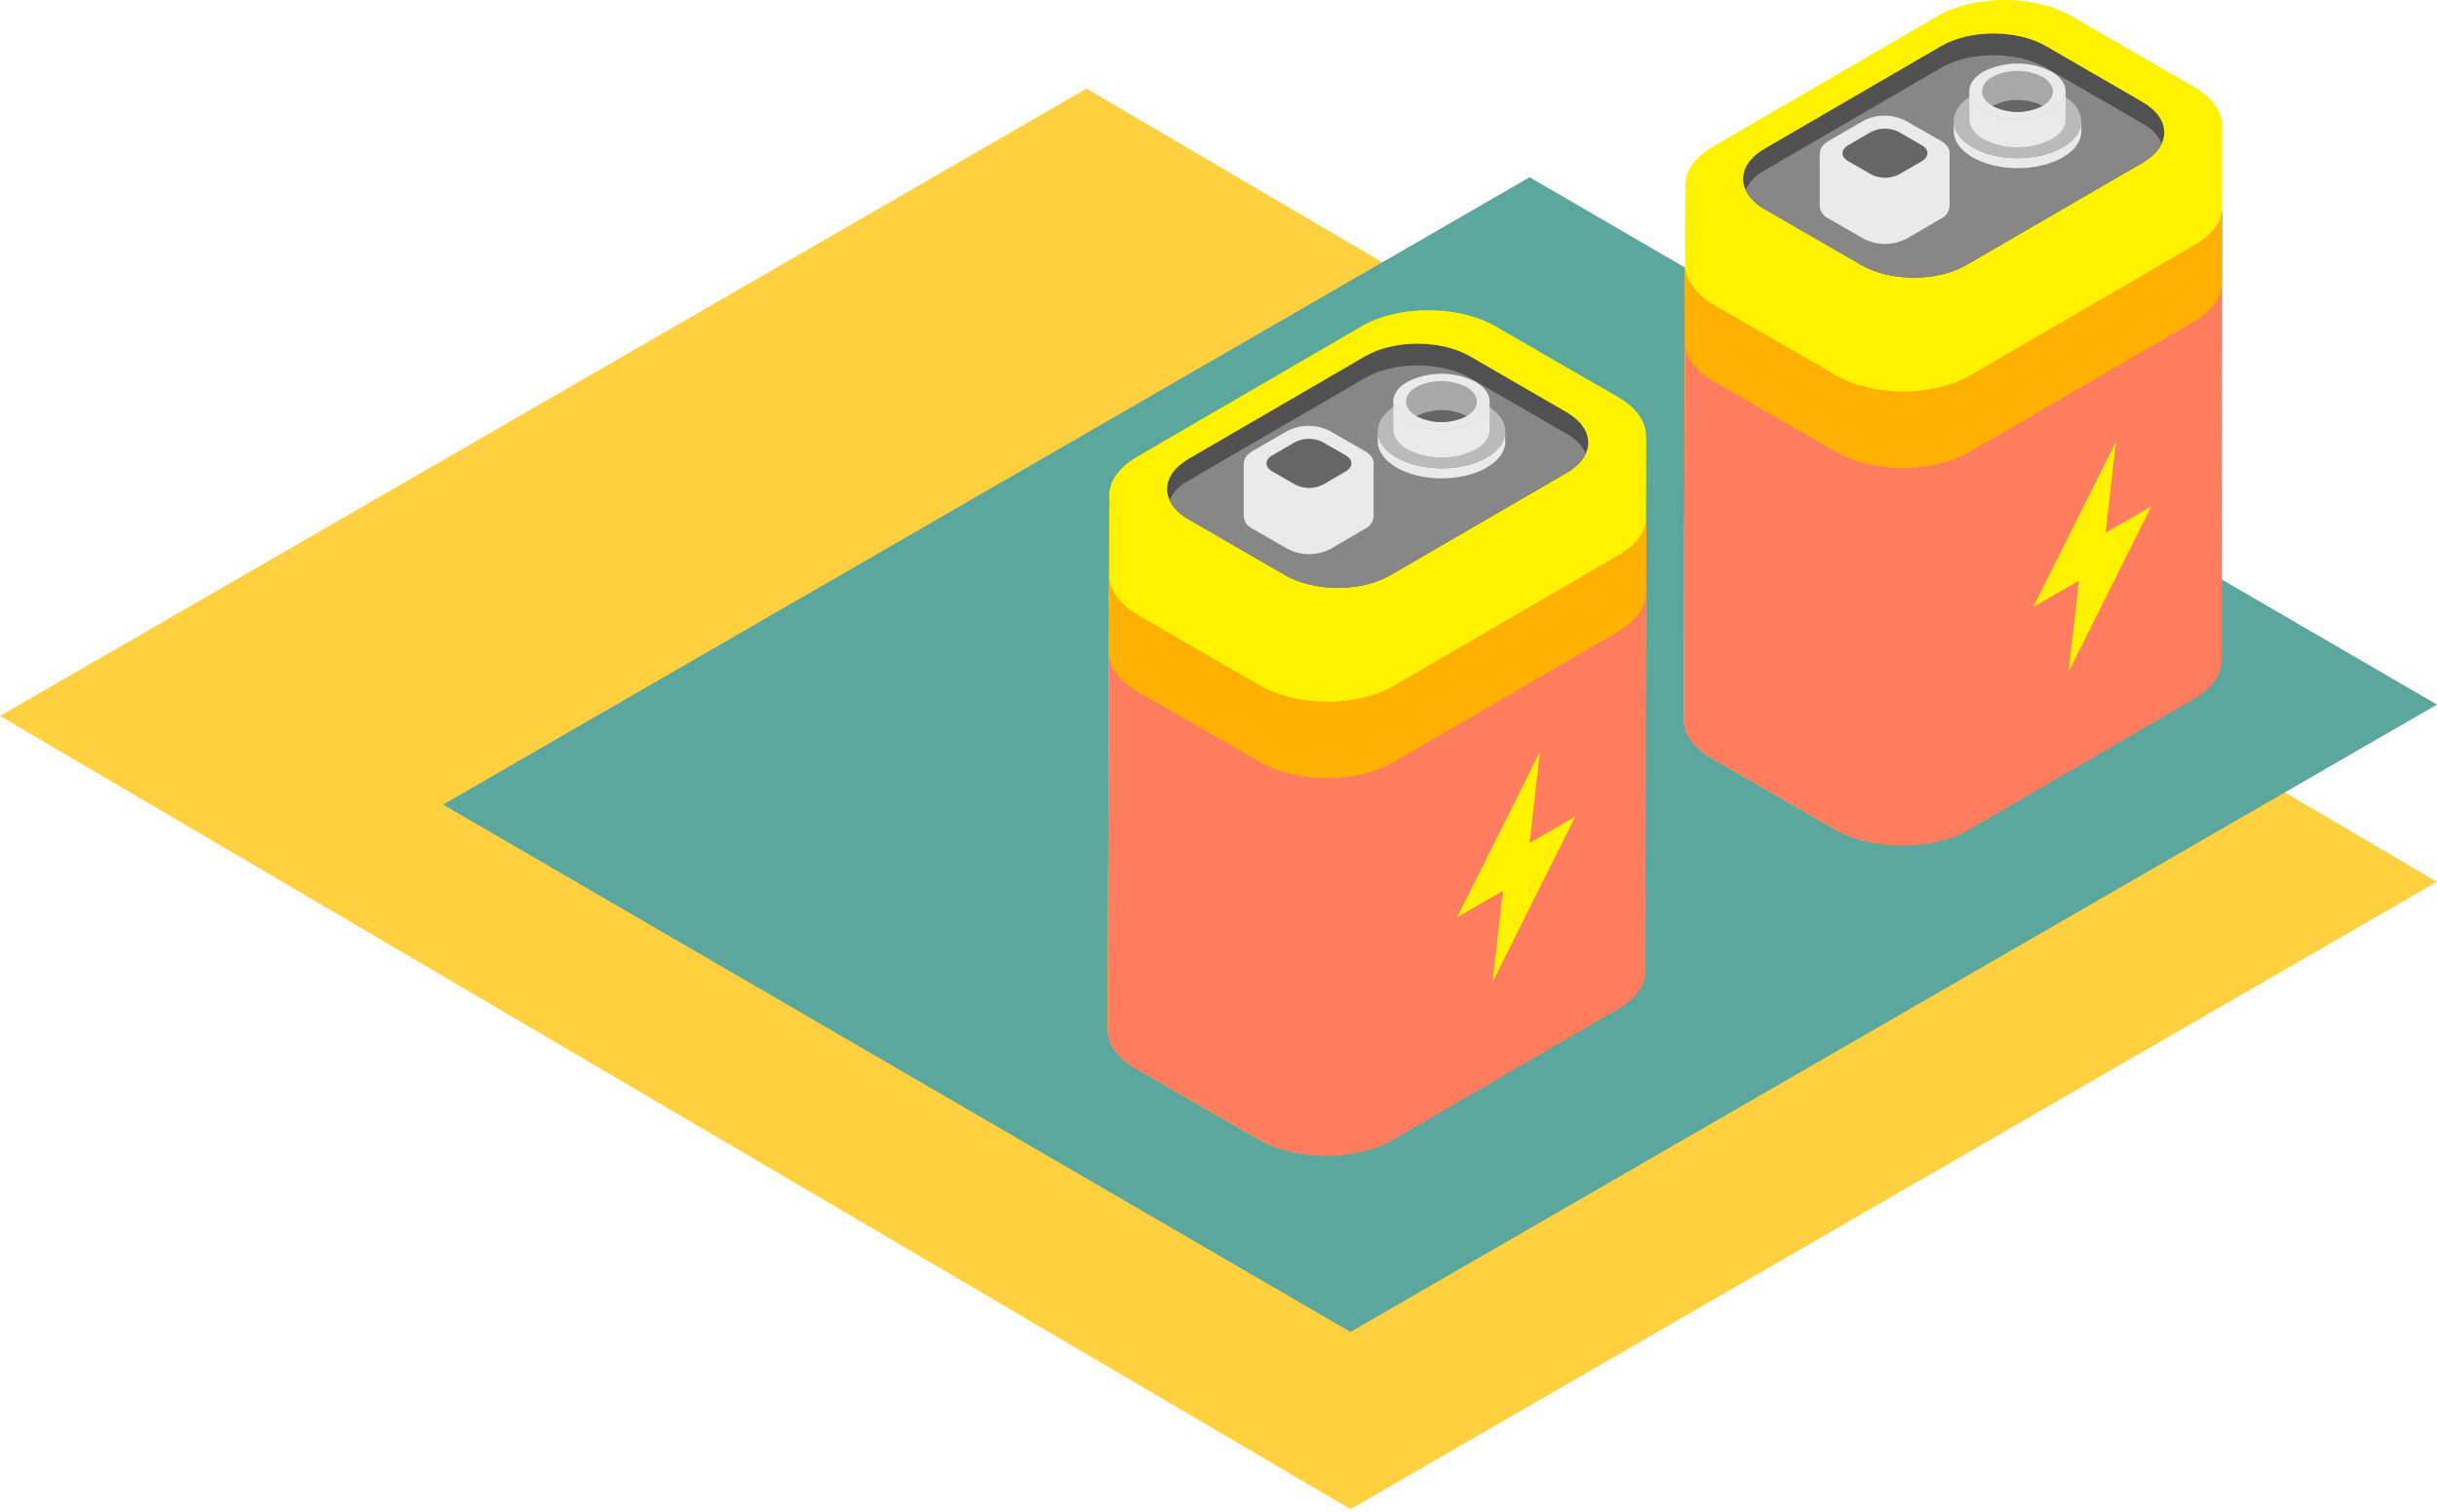
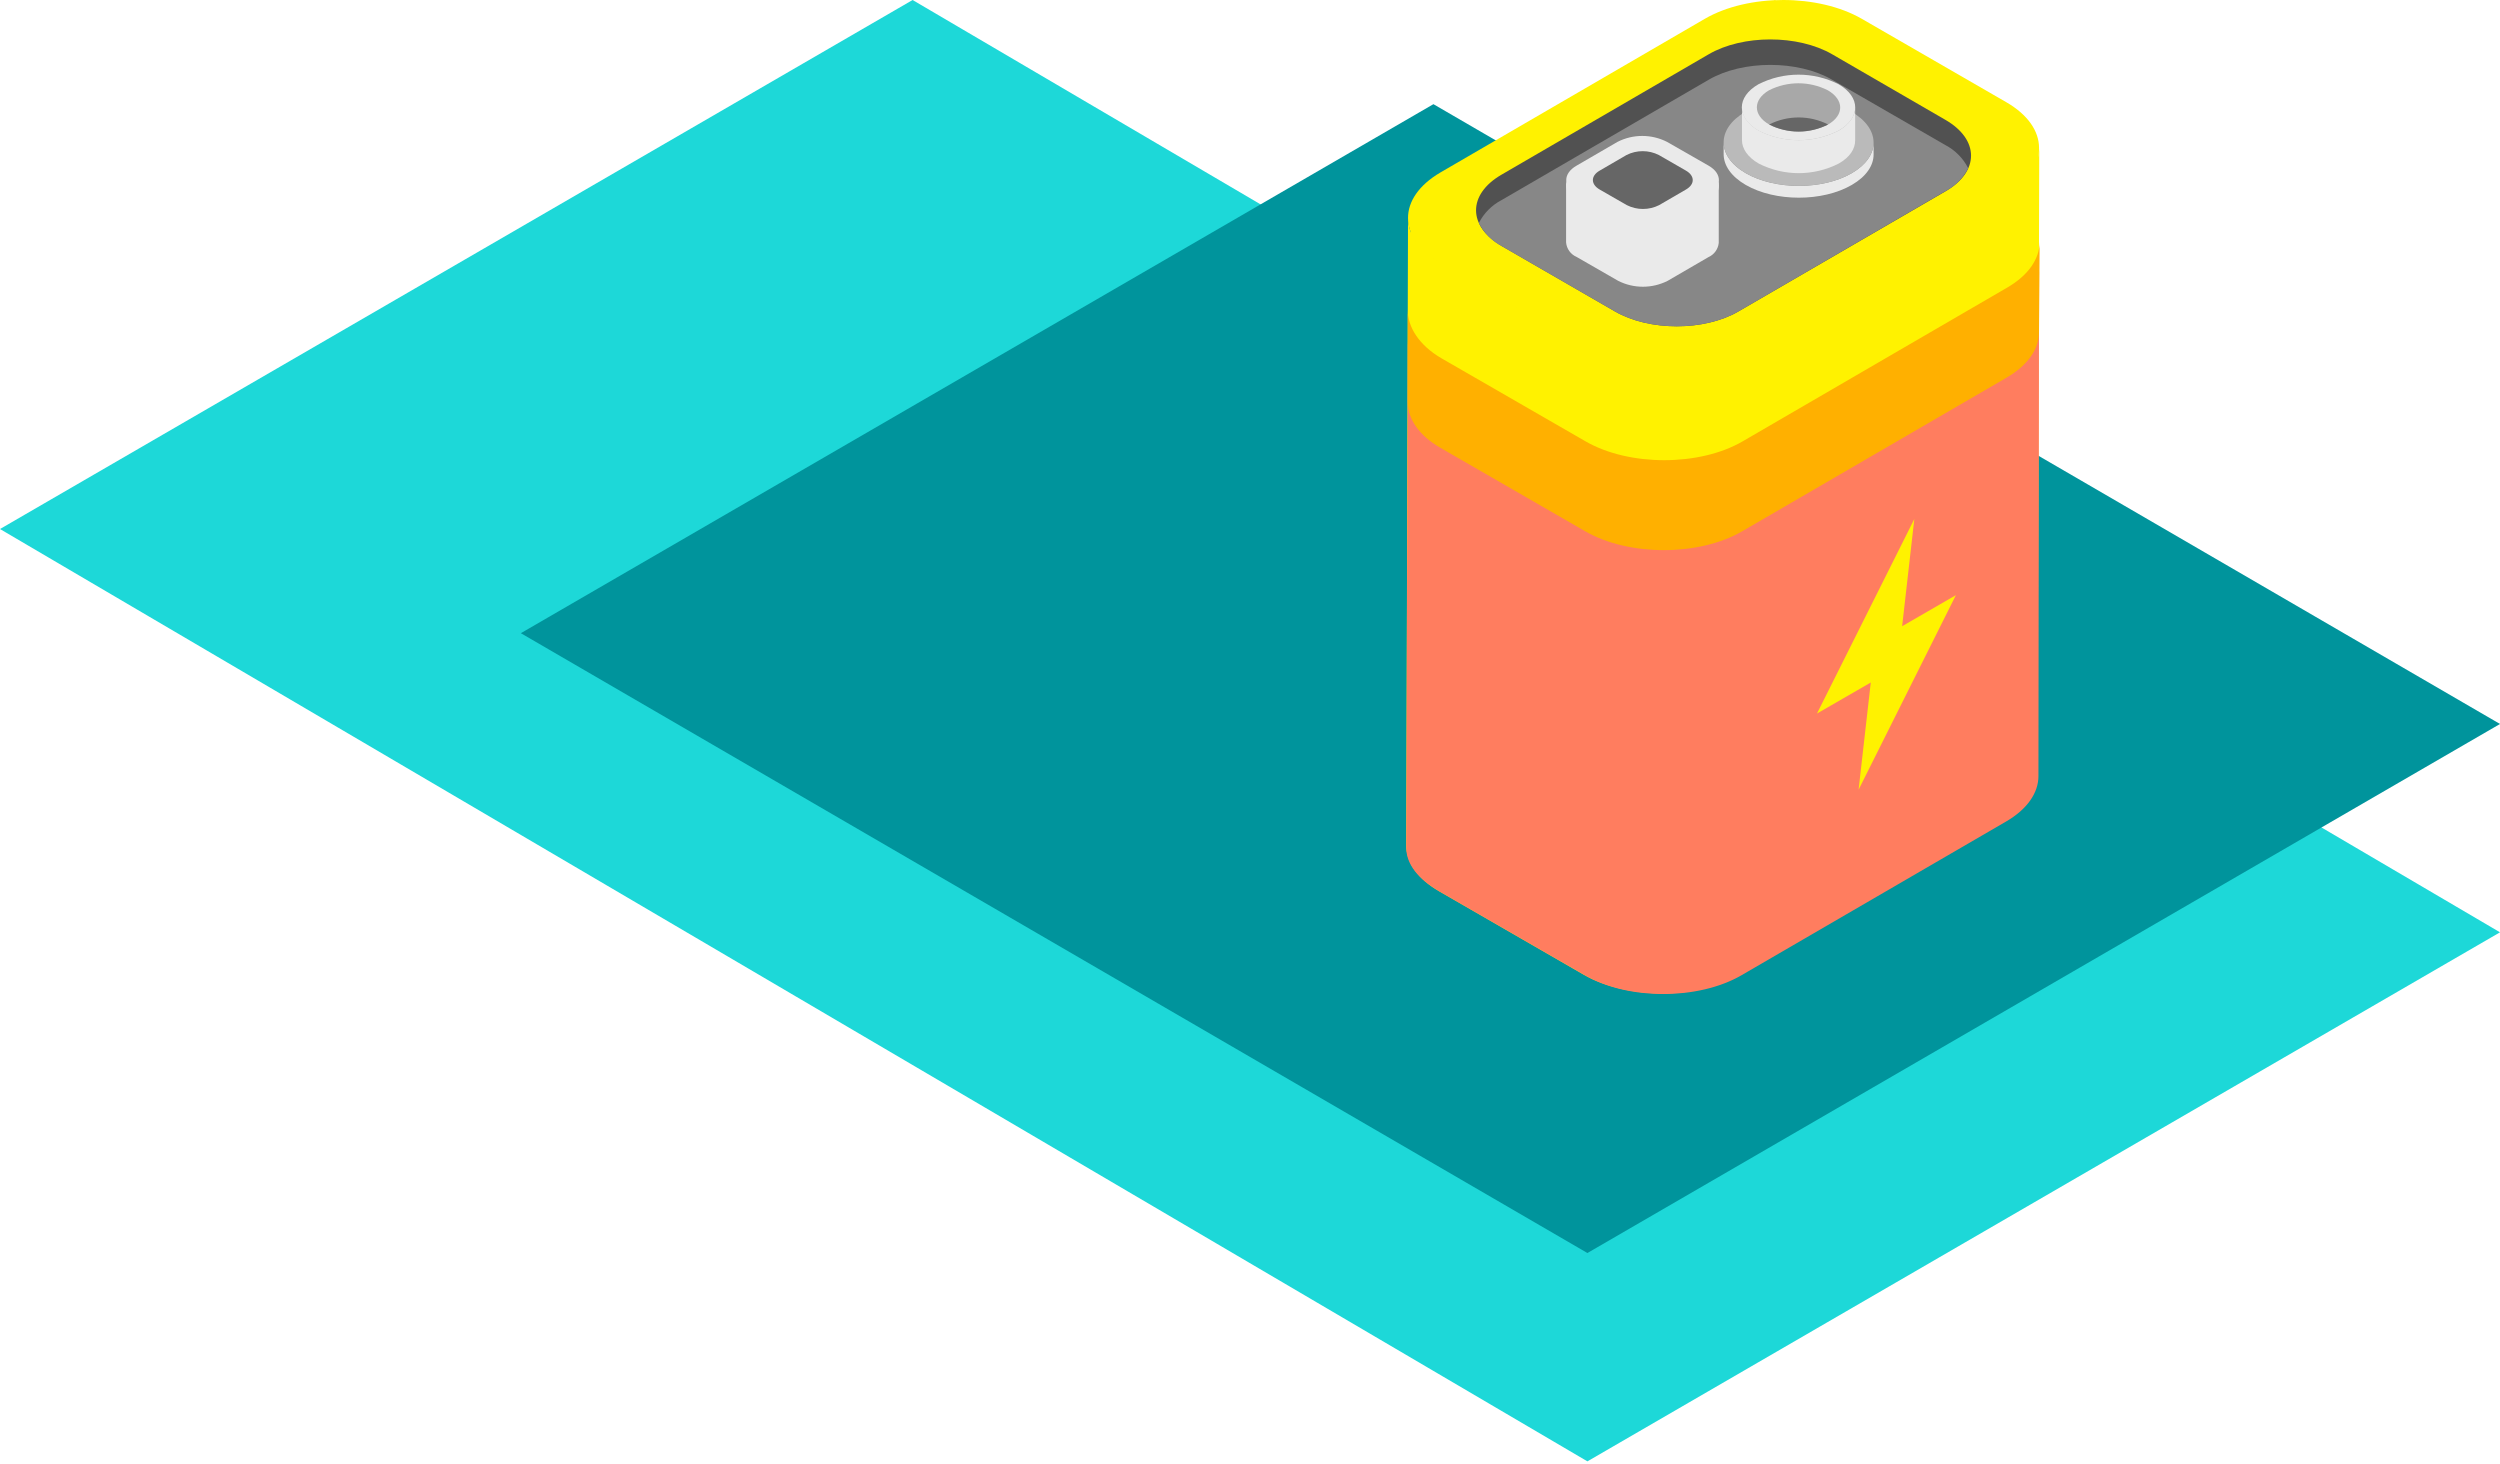
- <svg xmlns="http://www.w3.org/2000/svg" width="550px" height="341px" viewBox="0 0 550 341" version="1.1">
+ <svg xmlns="http://www.w3.org/2000/svg" width="480px" height="281px" viewBox="0 0 480 281" version="1.1">
  <defs />
  <g id="Page-1" stroke="none" stroke-width="1" fill="none" fill-rule="evenodd">
-     <g id="Group-2" fill-rule="nonzero">
-       <polygon id="Shape-Copy" fill="#FFD140" transform="translate(275, 180.2904) scale(1, -1) translate(-275, -180.2904) " points="245.218 340.581 0 199.008 304.782 20 550 161.577" />
-       <polygon id="Shape" fill="#5BA69D" transform="translate(325, 170.2904) scale(1, -1) translate(-325, -170.2904) " points="550 181.577 345.218 300.581 100 159.008 304.782 40" />
-       <g id="Asset-3" transform="translate(380, 0)">
+     <g id="img2" fill-rule="nonzero">
+       <polygon id="Shape-Copy" fill="#1DD8D8" transform="translate(240, 140.2904) scale(-1, 1) rotate(-180) translate(-240, -140.2904) " points="175.218 280.581 0 179.008 304.782 5.68434189e-14 480 101.577" />
+       <polygon id="Shape" fill="#00949C" transform="translate(290, 130.2904) scale(-1, 1) rotate(-180) translate(-290, -130.2904) " points="480 121.577 275.218 240.581 100 139.008 304.782 20" />
+       <g id="Asset-3-Copy" transform="translate(270, 0)">
        <g id="Group">
          <g id="Shape">
            <polygon fill="#FFF200" points="0.85 44.49 70.75 0.04 121.41 28.42 121.11 148.93 48.41 190.72 0.46 164.41" />
-             <g>
-               <path d="M115.2,19.62 C123.57,24.45 123.59,32.28 115.3,37.1 L64.54,66.6 C56.22,71.43 42.74,71.43 34.37,66.6 L6.65,50.6 C-1.72,45.76 -1.77,38 6.55,33.12 L57.31,3.62 C65.6,-1.2 79.11,-1.21 87.48,3.62 L115.2,19.62 Z" fill="#FFF200" />
-               <path d="M103.5,23 C110.07,26.79 110.08,32.93 103.58,36.71 L63.76,59.81 C57.23,63.6 46.66,63.6 40.09,59.81 L18.35,47.26 C11.78,43.47 11.75,37.34 18.27,33.55 L58.09,10.41 C64.59,6.63 75.19,6.62 81.76,10.41 L103.5,23 Z" fill="#515151" />
-               <path d="M115.3,37.1 L64.54,66.6 C56.22,71.43 42.74,71.43 34.37,66.6 L6.65,50.6 C2.44,48.16 0.33,45 0.34,41.8 L0,162.31 C0,165.49 2.09,168.68 6.31,171.11 L34.03,187.11 C42.39,191.94 55.88,191.94 64.19,187.11 L115,157.61 C119.12,155.22 121.19,152.08 121.2,148.93 L121.54,28.42 C121.49,31.56 119.42,34.7 115.3,37.1 Z" fill="#FFF200" />
+             <g id="Group">
+               <path d="M115.2,19.62 C123.57,24.45 123.59,32.28 115.3,37.1 L64.54,66.6 C56.22,71.43 42.74,71.43 34.37,66.6 L6.65,50.6 C-1.72,45.76 -1.77,38 6.55,33.12 L57.31,3.62 C65.6,-1.2 79.11,-1.21 87.48,3.62 L115.2,19.62 Z" id="Shape" fill="#FFF200" />
+               <path d="M103.5,23 C110.07,26.79 110.08,32.93 103.58,36.71 L63.76,59.81 C57.23,63.6 46.66,63.6 40.09,59.81 L18.35,47.26 C11.78,43.47 11.75,37.34 18.27,33.55 L58.09,10.41 C64.59,6.63 75.19,6.62 81.76,10.41 L103.5,23 Z" id="Shape" fill="#515151" />
+               <path d="M115.3,37.1 L64.54,66.6 C56.22,71.43 42.74,71.43 34.37,66.6 L6.65,50.6 C2.44,48.16 0.33,45 0.34,41.8 L0,162.31 C0,165.49 2.09,168.68 6.31,171.11 L34.03,187.11 C42.39,191.94 55.88,191.94 64.19,187.11 L115,157.61 C119.12,155.22 121.19,152.08 121.2,148.93 L121.54,28.42 C121.49,31.56 119.42,34.7 115.3,37.1 Z" id="Shape" fill="#FFF200" />
            </g>
          </g>
          <path d="M115.28,60.8 L64.49,90.32 C56.21,95.13 42.72,95.13 34.37,90.32 L6.61,74.32 C2.39,71.85 0.29,68.66 0.3,65.48 L0,162.74 C0,165.92 2.28,168.81 6.5,171.24 L34.26,187.24 C42.6,192.06 56.09,192.06 64.38,187.24 L115.17,157.73 C119.31,155.32 121.37,152.18 121.38,149.04 L121.5,52.04 C121.49,55.26 119.42,58.4 115.28,60.8 Z" id="Shape" fill="#FF7D5F" />
          <path d="M115.36,55.23 L64.57,84.75 C56.29,89.56 42.79,89.56 34.45,84.75 L6.69,68.75 C2.47,66.28 0.28,62.77 0.29,59.59 L0.29,77.2 C0.29,80.39 2.39,83.58 6.61,86.01 L34.37,102.01 C42.71,106.83 56.2,106.83 64.49,102.01 L115.28,72.5 C119.41,70.09 121.48,66.95 121.49,63.81 L121.61,46.51 C121.57,49.69 119.5,52.83 115.36,55.23 Z" id="Shape" fill="#FFB000" />
          <path d="M107.89,32.29 C106.926,30.388 105.391,28.836 103.5,27.85 L81.75,15.3 C75.19,11.51 64.58,11.52 58.09,15.3 L18.26,38.44 C16.401,39.417 14.891,40.947 13.94,42.82 C14.909,44.722 16.447,46.274 18.34,47.26 L40.09,59.81 C46.65,63.6 57.23,63.6 63.75,59.81 L103.57,36.67 C105.437,35.695 106.951,34.16 107.9,32.28" id="Shape" fill="#878787" />
-           <g transform="translate(60, 14)" id="Shape">
-             <g>
-               <g transform="translate(0, 5)">
+           <g id="Shape" transform="translate(60, 14)">
+             <g id="Group">
+               <g transform="translate(0, 5)" id="Shape">
                <path d="M29.73,8.39 L29.73,10.66 C29.73,12.78 28.33,14.89 25.54,16.51 C19.94,19.77 10.83,19.77 5.19,16.51 C2.35,14.87 0.93,12.72 0.94,10.57 L0.94,8.31 C0.94,10.46 2.35,12.61 5.19,14.25 C10.83,17.5 19.94,17.5 25.54,14.25 C28.33,12.63 29.72,10.51 29.73,8.39 Z" fill="#EAEAEA" />
                <path d="M25.48,2.46 C31.12,5.71 31.15,10.99 25.54,14.25 C19.93,17.51 10.83,17.5 5.19,14.25 C-0.45,11 -0.48,5.71 5.12,2.46 C10.72,-0.79 19.84,-0.8 25.48,2.46 Z" fill="#BABABA" />
              </g>
-               <g transform="translate(4, 0)" fill="#EAEAEA">
+               <g transform="translate(4, 0)" fill="#EAEAEA" id="Shape">
                <path d="M22.19,6.66 L22.19,12.98 C22.19,14.58 21.19,16.18 19.04,17.4 C14.212,19.86 8.498,19.86 3.67,17.4 C1.53,16.16 0.46,14.54 0.46,12.92 L0.46,6.59 C0.46,8.21 1.52,9.84 3.66,11.08 C8.491,13.528 14.199,13.528 19.03,11.08 C21.13,9.85 22.18,8.26 22.19,6.66 Z" />
                <path d="M19,2.17 C23.26,4.63 23.28,8.62 19,11.08 C14.169,13.528 8.461,13.528 3.63,11.08 C-0.62,8.62 -0.65,4.63 3.63,2.17 C8.461,-0.278 14.169,-0.278 19,2.17 Z" />
              </g>
            </g>
-             <g transform="translate(7, 1)">
-               <path d="M2.67,8.9 C6.231,10.707 10.439,10.707 14,8.9 C17.11,7.1 17.09,4.16 13.95,2.34 C10.395,0.54 6.195,0.54 2.64,2.34 C-0.47,4.16 -0.45,7.1 2.67,8.9 Z" fill="#A8A8A8" />
-               <path d="M2.66,8.9 C6.222,10.717 10.438,10.717 14,8.9 C10.441,7.1 6.239,7.1 2.68,8.9" fill="#666666" />
+             <g id="Group" transform="translate(7, 1)">
+               <path d="M2.67,8.9 C6.231,10.707 10.439,10.707 14,8.9 C17.11,7.1 17.09,4.16 13.95,2.34 C10.395,0.54 6.195,0.54 2.64,2.34 C-0.47,4.16 -0.45,7.1 2.67,8.9 Z" id="Shape" fill="#A8A8A8" />
+               <path d="M2.66,8.9 C6.222,10.717 10.438,10.717 14,8.9 C10.441,7.1 6.239,7.1 2.68,8.9" id="Shape" fill="#666666" />
            </g>
          </g>
-           <g transform="translate(30, 26)" id="Shape">
-             <path d="M28.07,6.94 C30.68,8.44 30.69,10.94 28.07,12.44 L20.19,17 C17.206,18.519 13.674,18.519 10.69,17 L2.69,12.4 C0.07,10.89 0.06,8.4 2.69,6.9 L10.56,2.32 C13.548,0.801 17.082,0.801 20.07,2.32 L28.07,6.94 Z" fill="#EAEAEA" />
-             <path d="M28.07,5.82 C30.68,7.33 30.69,9.82 28.07,11.33 L20.19,15.91 C17.204,17.424 13.676,17.424 10.69,15.91 L2.69,11.32 C0.07,9.81 0.06,7.32 2.69,5.81 L10.56,1.24 C13.548,-0.279 17.082,-0.279 20.07,1.24 L28.07,5.82 Z" fill="#EAEAEA" />
-             <path d="M28.07,11.33 L20.19,15.91 C17.204,17.424 13.676,17.424 10.69,15.91 L2.69,11.32 C1.572,10.832 0.806,9.775 0.69,8.56 L0.69,20.56 C0.802,21.777 1.569,22.835 2.69,23.32 L10.69,27.92 C13.677,29.43 17.203,29.43 20.19,27.92 L28,23.38 C29.114,22.892 29.879,21.84 30,20.63 L30,8.58 C29.892,9.775 29.157,10.822 28.07,11.33 Z" fill="#EAEAEA" />
-             <path d="M23.72,6.77 C25.43,7.77 25.44,9.38 23.72,10.38 L18.56,13.38 C16.605,14.371 14.295,14.371 12.34,13.38 L7.12,10.38 C5.41,9.38 5.4,7.77 7.12,6.77 L12.28,3.77 C14.237,2.774 16.553,2.774 18.51,3.77 L23.72,6.77 Z" fill="#666666" />
-           </g>
-         </g>
-         <polygon id="Shape" fill="#FFF200" points="105.53 114.27 86.85 151.62 89.19 131.04 78.86 137 97.55 99.65 95.21 120.23" />
-       </g>
-       <g id="Asset-3-Copy" transform="translate(250, 70)">
-         <g id="Group">
-           <g id="Shape">
-             <polygon fill="#FFF200" points="0.85 44.49 70.75 0.04 121.41 28.42 121.11 148.93 48.41 190.72 0.46 164.41" />
-             <g>
-               <path d="M115.2,19.62 C123.57,24.45 123.59,32.28 115.3,37.1 L64.54,66.6 C56.22,71.43 42.74,71.43 34.37,66.6 L6.65,50.6 C-1.72,45.76 -1.77,38 6.55,33.12 L57.31,3.62 C65.6,-1.2 79.11,-1.21 87.48,3.62 L115.2,19.62 Z" fill="#FFF200" />
-               <path d="M103.5,23 C110.07,26.79 110.08,32.93 103.58,36.71 L63.76,59.81 C57.23,63.6 46.66,63.6 40.09,59.81 L18.35,47.26 C11.78,43.47 11.75,37.34 18.27,33.55 L58.09,10.41 C64.59,6.63 75.19,6.62 81.76,10.41 L103.5,23 Z" fill="#515151" />
-               <path d="M115.3,37.1 L64.54,66.6 C56.22,71.43 42.74,71.43 34.37,66.6 L6.65,50.6 C2.44,48.16 0.33,45 0.34,41.8 L0,162.31 C0,165.49 2.09,168.68 6.31,171.11 L34.03,187.11 C42.39,191.94 55.88,191.94 64.19,187.11 L115,157.61 C119.12,155.22 121.19,152.08 121.2,148.93 L121.54,28.42 C121.49,31.56 119.42,34.7 115.3,37.1 Z" fill="#FFF200" />
-             </g>
-           </g>
-           <path d="M115.28,60.8 L64.49,90.32 C56.21,95.13 42.72,95.13 34.37,90.32 L6.61,74.32 C2.39,71.85 0.29,68.66 0.3,65.48 L0,162.74 C0,165.92 2.28,168.81 6.5,171.24 L34.26,187.24 C42.6,192.06 56.09,192.06 64.38,187.24 L115.17,157.73 C119.31,155.32 121.37,152.18 121.38,149.04 L121.5,52.04 C121.49,55.26 119.42,58.4 115.28,60.8 Z" id="Shape" fill="#FF7D5F" />
-           <path d="M115.36,55.23 L64.57,84.75 C56.29,89.56 42.79,89.56 34.45,84.75 L6.69,68.75 C2.47,66.28 0.28,62.77 0.29,59.59 L0.29,77.2 C0.29,80.39 2.39,83.58 6.61,86.01 L34.37,102.01 C42.71,106.83 56.2,106.83 64.49,102.01 L115.28,72.5 C119.41,70.09 121.48,66.95 121.49,63.81 L121.61,46.51 C121.57,49.69 119.5,52.83 115.36,55.23 Z" id="Shape" fill="#FFB000" />
-           <path d="M107.89,32.29 C106.926,30.388 105.391,28.836 103.5,27.85 L81.75,15.3 C75.19,11.51 64.58,11.52 58.09,15.3 L18.26,38.44 C16.401,39.417 14.891,40.947 13.94,42.82 C14.909,44.722 16.447,46.274 18.34,47.26 L40.09,59.81 C46.65,63.6 57.23,63.6 63.75,59.81 L103.57,36.67 C105.437,35.695 106.951,34.16 107.9,32.28" id="Shape" fill="#878787" />
-           <g transform="translate(60, 14)" id="Shape">
-             <g>
-               <g transform="translate(0, 5)">
-                 <path d="M29.73,8.39 L29.73,10.66 C29.73,12.78 28.33,14.89 25.54,16.51 C19.94,19.77 10.83,19.77 5.19,16.51 C2.35,14.87 0.93,12.72 0.94,10.57 L0.94,8.31 C0.94,10.46 2.35,12.61 5.19,14.25 C10.83,17.5 19.94,17.5 25.54,14.25 C28.33,12.63 29.72,10.51 29.73,8.39 Z" fill="#EAEAEA" />
-                 <path d="M25.48,2.46 C31.12,5.71 31.15,10.99 25.54,14.25 C19.93,17.51 10.83,17.5 5.19,14.25 C-0.45,11 -0.48,5.71 5.12,2.46 C10.72,-0.79 19.84,-0.8 25.48,2.46 Z" fill="#BABABA" />
-               </g>
-               <g transform="translate(4, 0)" fill="#EAEAEA">
-                 <path d="M22.19,6.66 L22.19,12.98 C22.19,14.58 21.19,16.18 19.04,17.4 C14.212,19.86 8.498,19.86 3.67,17.4 C1.53,16.16 0.46,14.54 0.46,12.92 L0.46,6.59 C0.46,8.21 1.52,9.84 3.66,11.08 C8.491,13.528 14.199,13.528 19.03,11.08 C21.13,9.85 22.18,8.26 22.19,6.66 Z" />
-                 <path d="M19,2.17 C23.26,4.63 23.28,8.62 19,11.08 C14.169,13.528 8.461,13.528 3.63,11.08 C-0.62,8.62 -0.65,4.63 3.63,2.17 C8.461,-0.278 14.169,-0.278 19,2.17 Z" />
-               </g>
-             </g>
-             <g transform="translate(7, 1)">
-               <path d="M2.67,8.9 C6.231,10.707 10.439,10.707 14,8.9 C17.11,7.1 17.09,4.16 13.95,2.34 C10.395,0.54 6.195,0.54 2.64,2.34 C-0.47,4.16 -0.45,7.1 2.67,8.9 Z" fill="#A8A8A8" />
-               <path d="M2.66,8.9 C6.222,10.717 10.438,10.717 14,8.9 C10.441,7.1 6.239,7.1 2.68,8.9" fill="#666666" />
-             </g>
-           </g>
-           <g transform="translate(30, 26)" id="Shape">
+           <g id="Shape" transform="translate(30, 26)">
            <path d="M28.07,6.94 C30.68,8.44 30.69,10.94 28.07,12.44 L20.19,17 C17.206,18.519 13.674,18.519 10.69,17 L2.69,12.4 C0.07,10.89 0.06,8.4 2.69,6.9 L10.56,2.32 C13.548,0.801 17.082,0.801 20.07,2.32 L28.07,6.94 Z" fill="#EAEAEA" />
            <path d="M28.07,5.82 C30.68,7.33 30.69,9.82 28.07,11.33 L20.19,15.91 C17.204,17.424 13.676,17.424 10.69,15.91 L2.69,11.32 C0.07,9.81 0.06,7.32 2.69,5.81 L10.56,1.24 C13.548,-0.279 17.082,-0.279 20.07,1.24 L28.07,5.82 Z" fill="#EAEAEA" />
            <path d="M28.07,11.33 L20.19,15.91 C17.204,17.424 13.676,17.424 10.69,15.91 L2.69,11.32 C1.572,10.832 0.806,9.775 0.69,8.56 L0.69,20.56 C0.802,21.777 1.569,22.835 2.69,23.32 L10.69,27.92 C13.677,29.43 17.203,29.43 20.19,27.92 L28,23.38 C29.114,22.892 29.879,21.84 30,20.63 L30,8.58 C29.892,9.775 29.157,10.822 28.07,11.33 Z" fill="#EAEAEA" />
            <path d="M23.72,6.77 C25.43,7.77 25.44,9.38 23.72,10.38 L18.56,13.38 C16.605,14.371 14.295,14.371 12.34,13.38 L7.12,10.38 C5.41,9.38 5.4,7.77 7.12,6.77 L12.28,3.77 C14.237,2.774 16.553,2.774 18.51,3.77 L23.72,6.77 Z" fill="#666666" />
          </g>
        </g>
        <polygon id="Shape" fill="#FFF200" points="105.53 114.27 86.85 151.62 89.19 131.04 78.86 137 97.55 99.65 95.21 120.23" />
      </g>
    </g>
  </g>
</svg>
